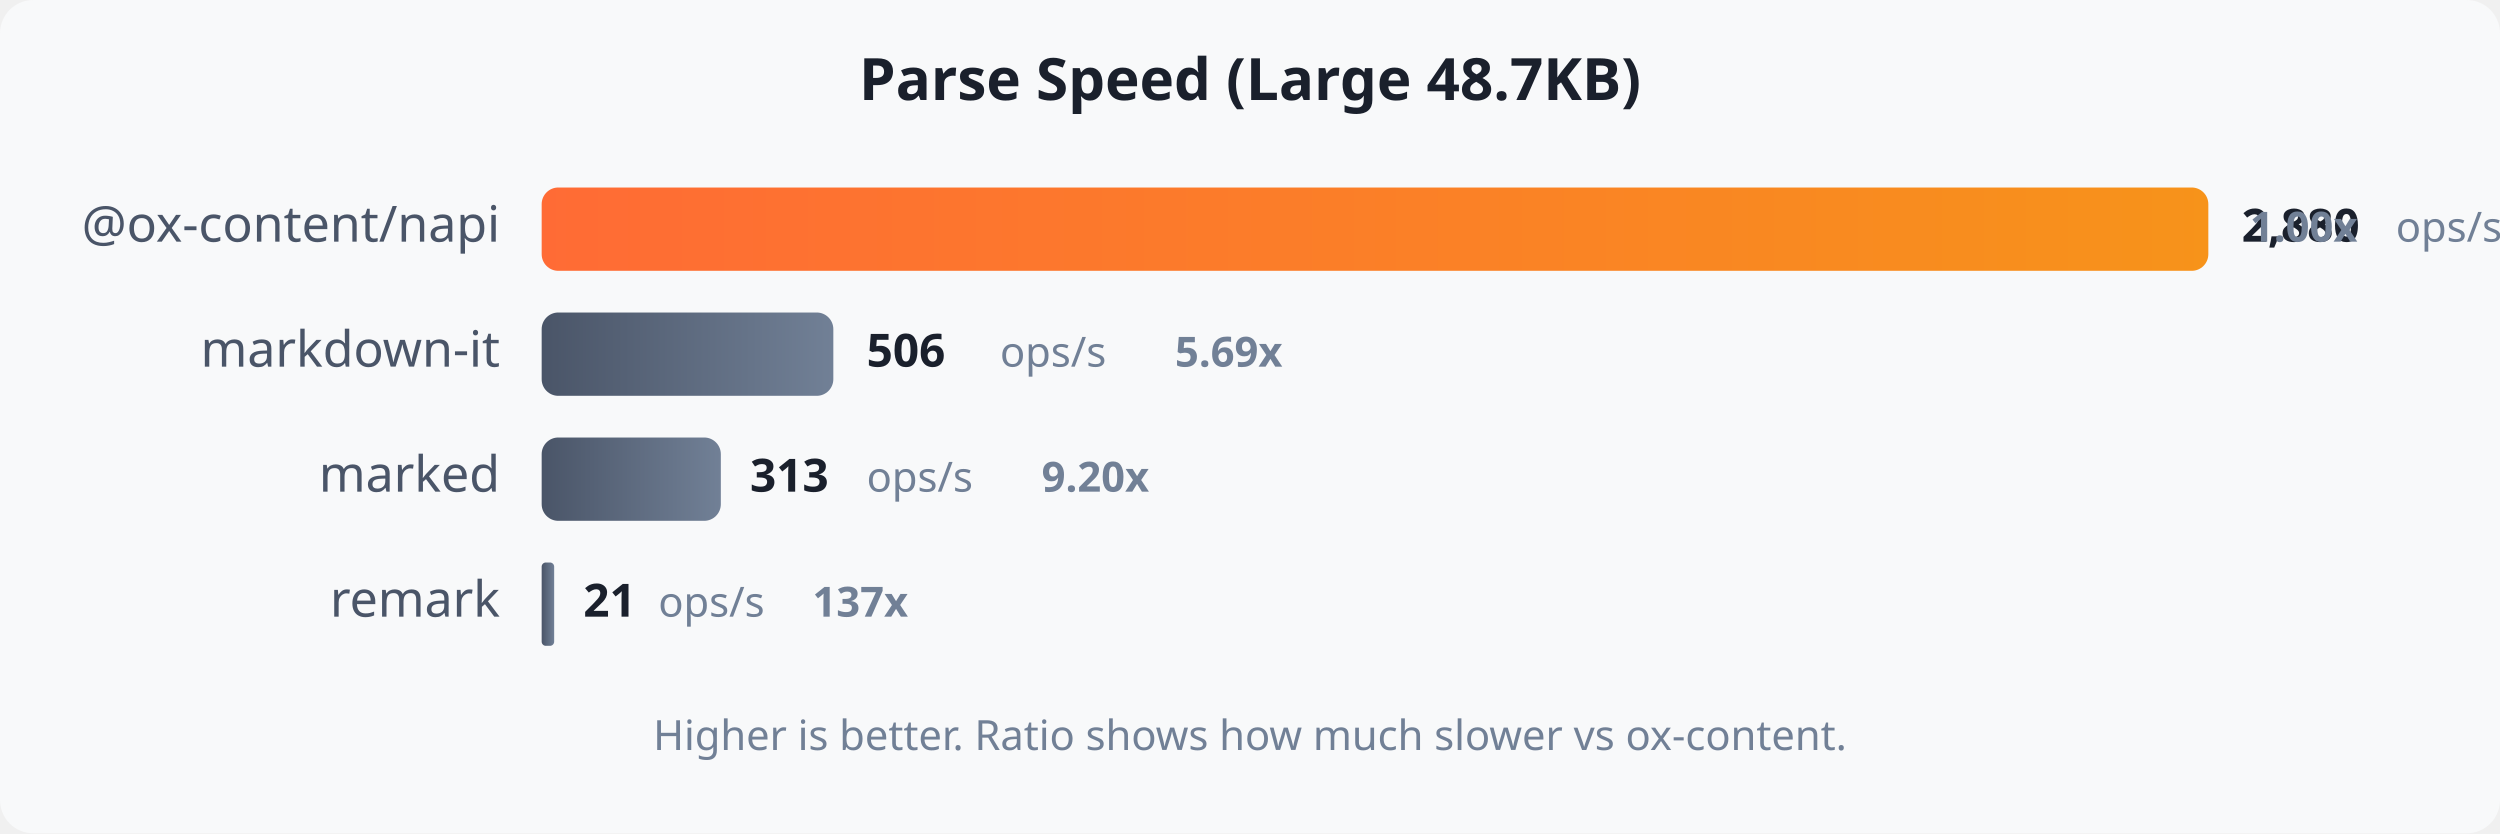
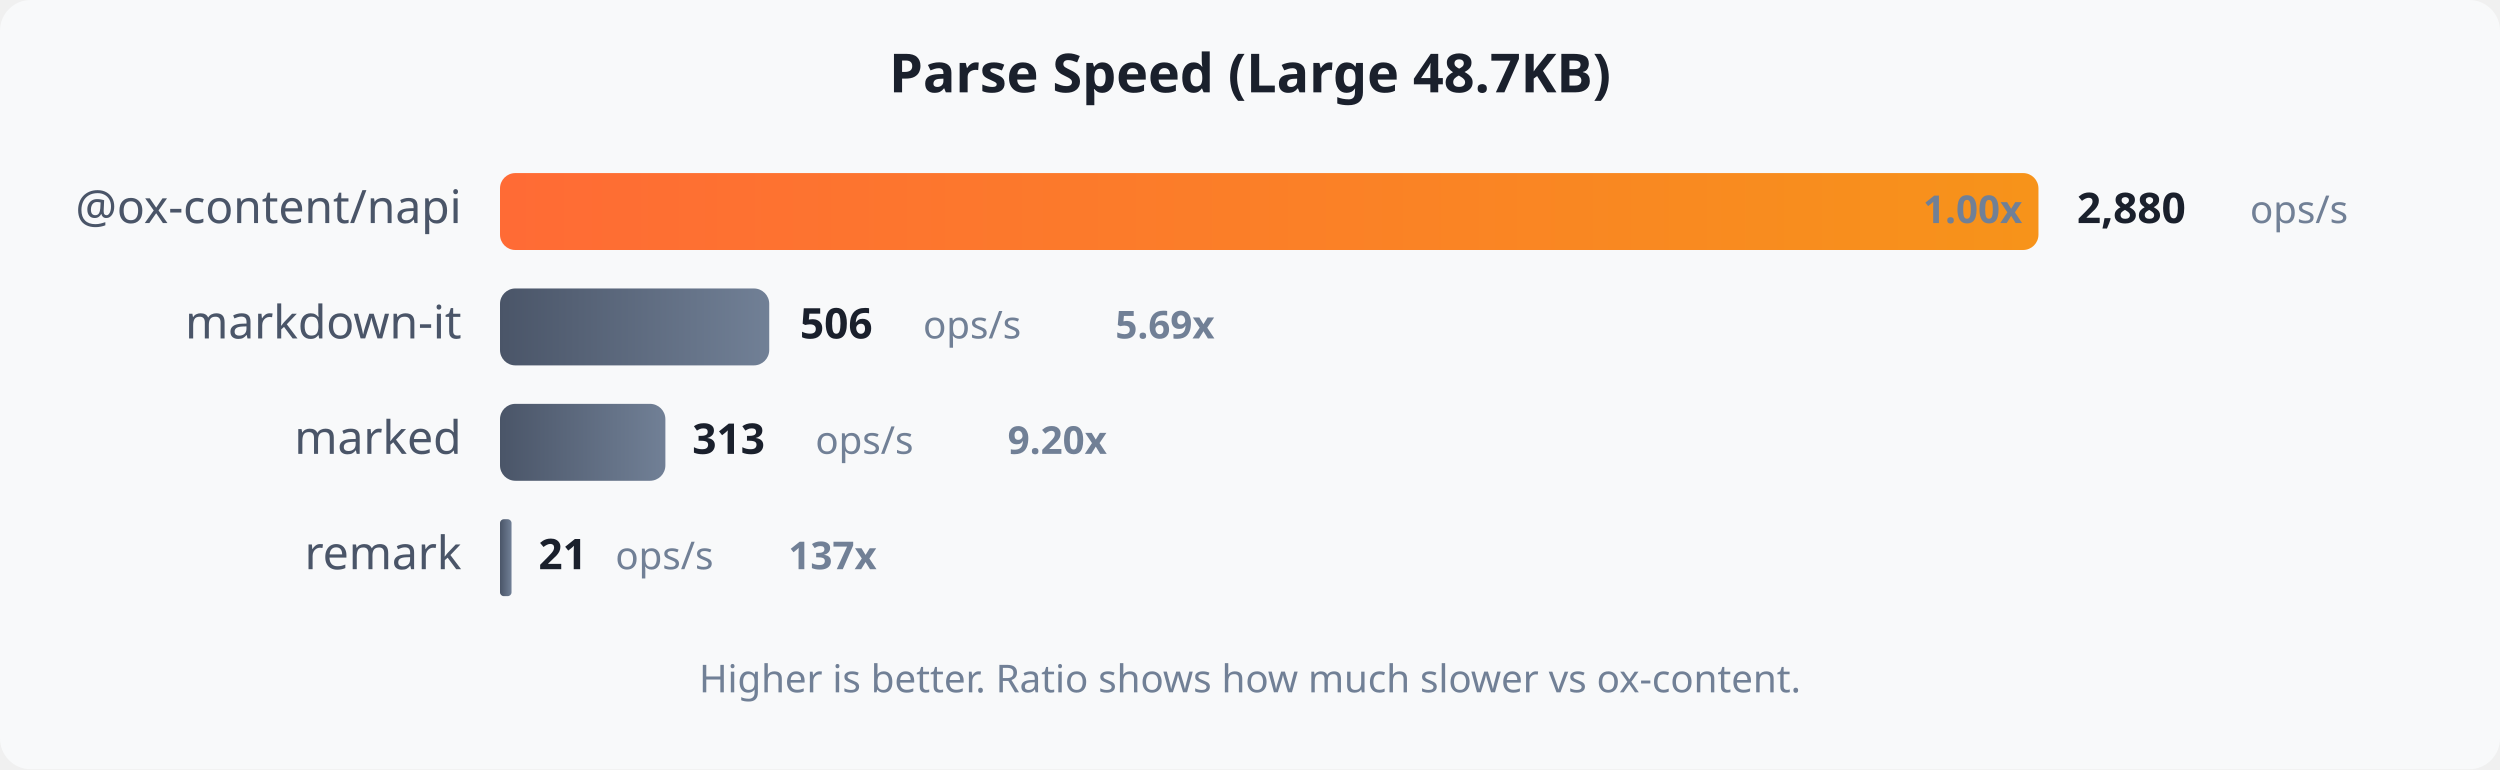
- <svg xmlns="http://www.w3.org/2000/svg" viewBox="0 0 600 200">
+ <svg xmlns="http://www.w3.org/2000/svg" viewBox="0 0 650 200">
  <defs>
    <linearGradient id="oxGrad" x1="0%" y1="0%" x2="100%" y2="0%">
      <stop offset="0%" style="stop-color:#ff6b35" />
      <stop offset="100%" style="stop-color:#f7931a" />
    </linearGradient>
    <linearGradient id="grayGrad" x1="0%" y1="0%" x2="100%" y2="0%">
      <stop offset="0%" style="stop-color:#4a5568" />
      <stop offset="100%" style="stop-color:#718096" />
    </linearGradient>
  </defs>
  <style>
    .title { font: bold 14px system-ui, sans-serif; fill: #1a202c; }
    .label { font: 12px system-ui, sans-serif; fill: #4a5568; }
    .value { font: bold 11px system-ui, sans-serif; fill: #1a202c; }
    .unit { font: 10px system-ui, sans-serif; fill: #718096; }
    .ratio { font: bold 10px system-ui, sans-serif; fill: #718096; }
  </style>
-   <rect width="600" height="200" fill="#f8f9fa" rx="8" />
-   <text x="300" y="24" text-anchor="middle" class="title">Parse Speed (Large 48.7KB)</text>
+   <rect width="650" height="200" fill="#f8f9fa" rx="8" />
+   <text x="325" y="24" text-anchor="middle" class="title">Parse Speed (Large 48.7KB)</text>
  <text x="120" y="58" text-anchor="end" class="label">@ox-content/napi</text>
  <rect x="130" y="45" width="400" height="20" rx="4" fill="url(#oxGrad)" />
-   <text x="538" y="58" class="value">2,880</text>
-   <text x="575" y="58" class="unit">ops/s</text>
-   <text x="540" y="58" class="ratio" fill="#fff">1.00x</text>
+   <text x="500" y="58" class="ratio" fill="#fff">1.00x</text>
+   <text x="540" y="58" class="value">2,880</text>
+   <text x="585" y="58" class="unit">ops/s</text>
  <text x="120" y="88" text-anchor="end" class="label">markdown-it</text>
  <rect x="130" y="75" width="70" height="20" rx="4" fill="url(#grayGrad)" />
  <text x="208" y="88" class="value">506</text>
  <text x="240" y="88" class="unit">ops/s</text>
-   <text x="282" y="88" class="ratio">5.69x</text>
+   <text x="290" y="88" class="ratio">5.69x</text>
  <text x="120" y="118" text-anchor="end" class="label">marked</text>
  <rect x="130" y="105" width="43" height="20" rx="4" fill="url(#grayGrad)" />
  <text x="180" y="118" class="value">313</text>
-   <text x="208" y="118" class="unit">ops/s</text>
-   <text x="250" y="118" class="ratio">9.20x</text>
+   <text x="212" y="118" class="unit">ops/s</text>
+   <text x="262" y="118" class="ratio">9.20x</text>
  <text x="120" y="148" text-anchor="end" class="label">remark</text>
  <rect x="130" y="135" width="3" height="20" rx="1" fill="url(#grayGrad)" />
  <text x="140" y="148" class="value">21</text>
-   <text x="158" y="148" class="unit">ops/s</text>
-   <text x="195" y="148" class="ratio">137x</text>
-   <text x="300" y="180" text-anchor="middle" class="unit">Higher is better. Ratio shows how much slower vs ox-content.</text>
+   <text x="160" y="148" class="unit">ops/s</text>
+   <text x="205" y="148" class="ratio">137x</text>
+   <text x="325" y="180" text-anchor="middle" class="unit">Higher is better. Ratio shows how much slower vs ox-content.</text>
</svg>
